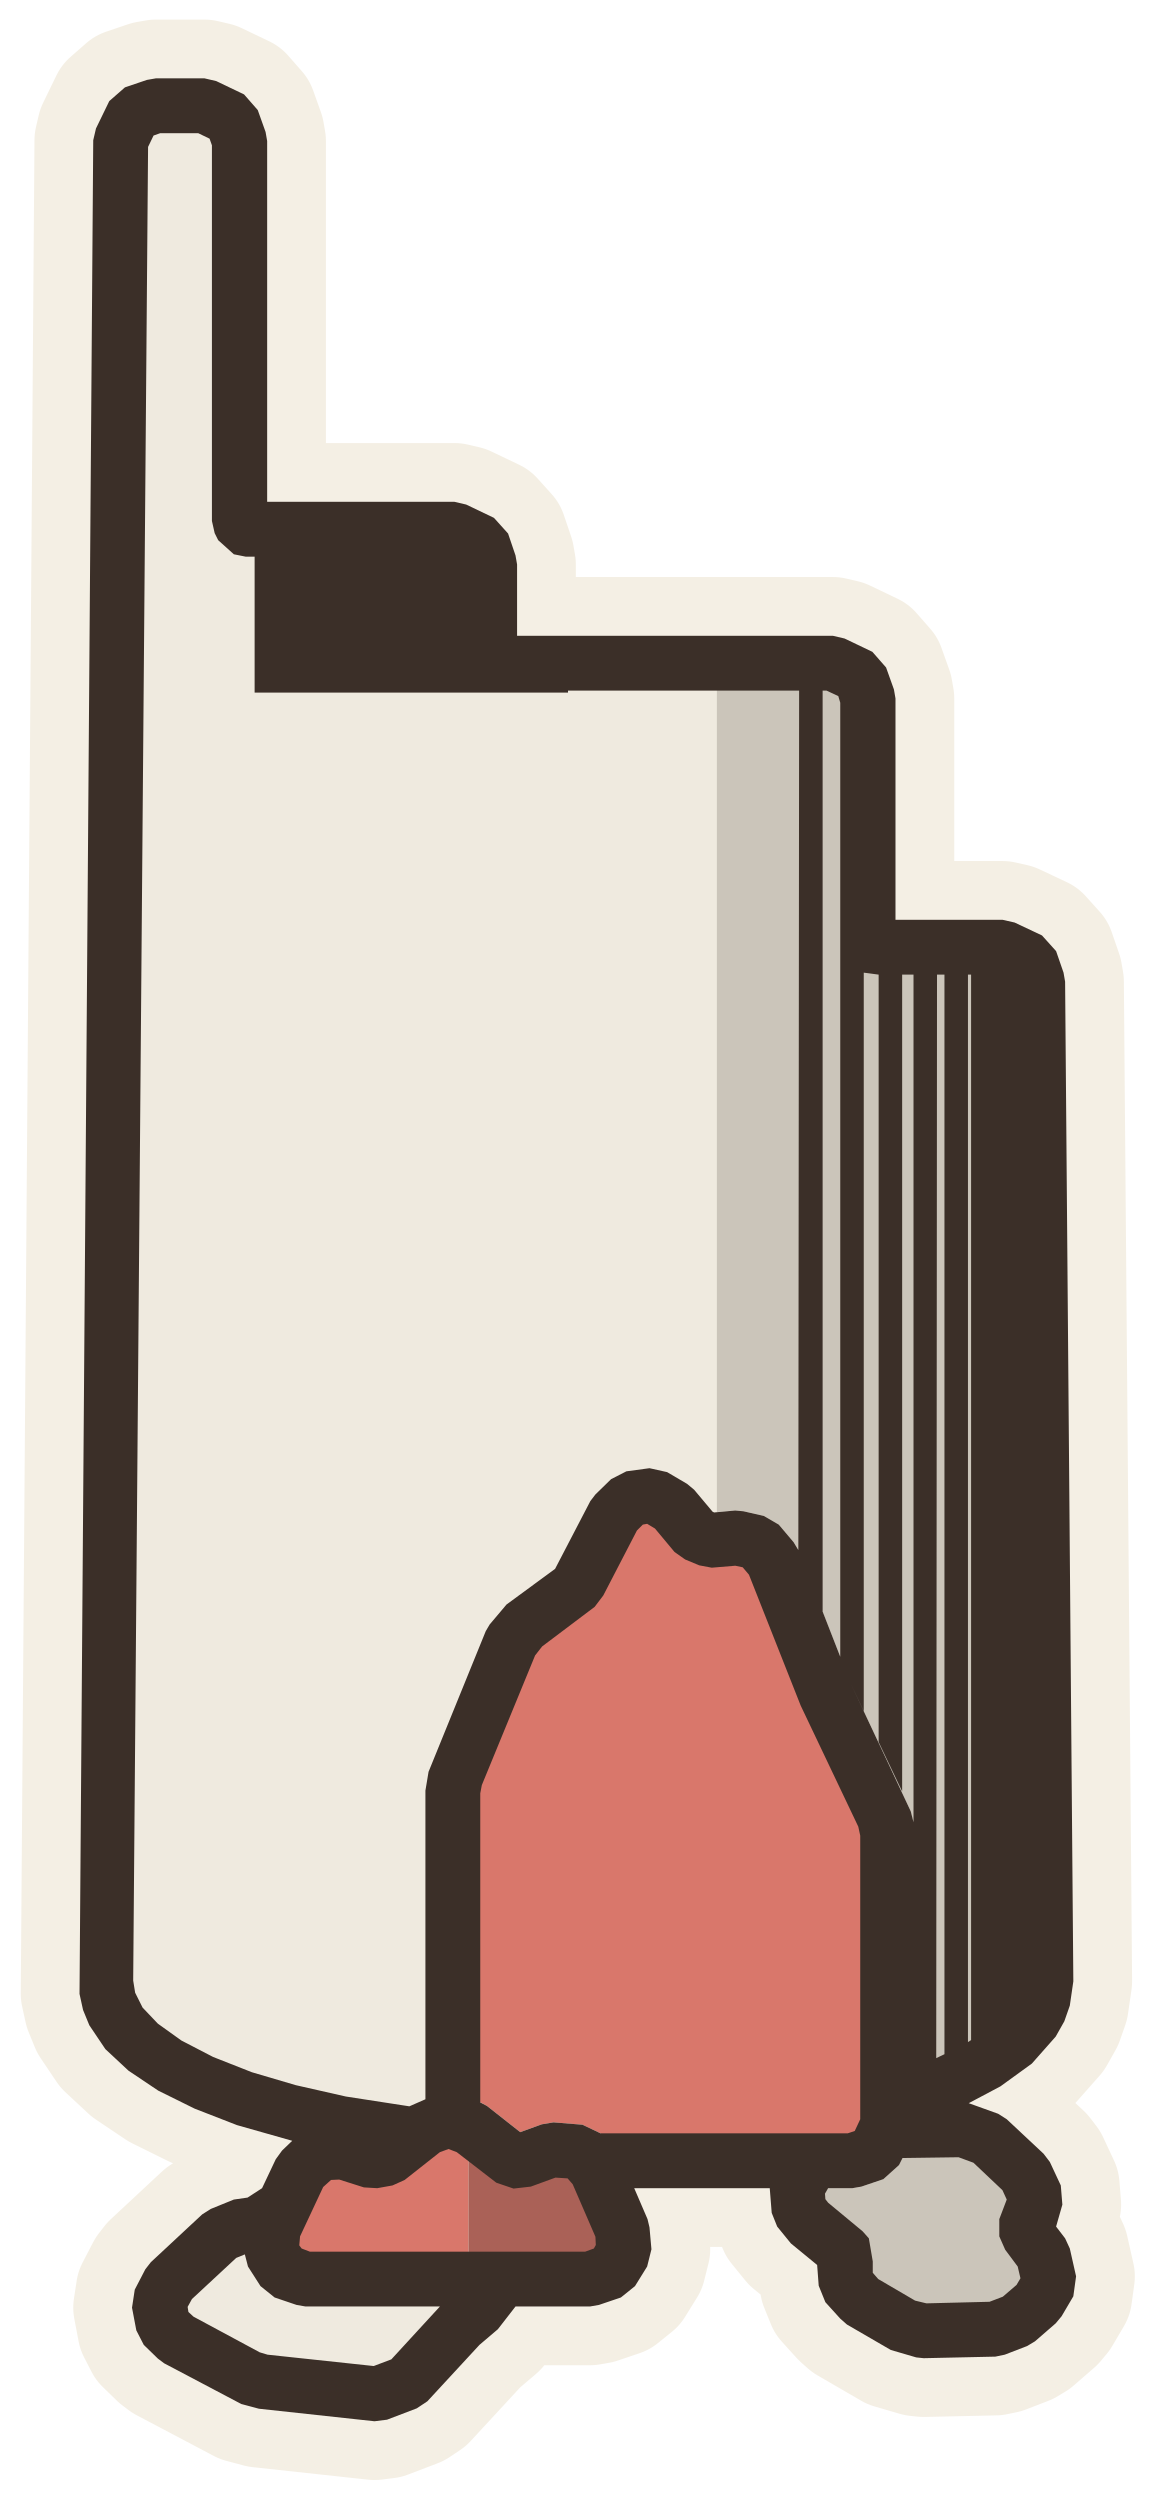
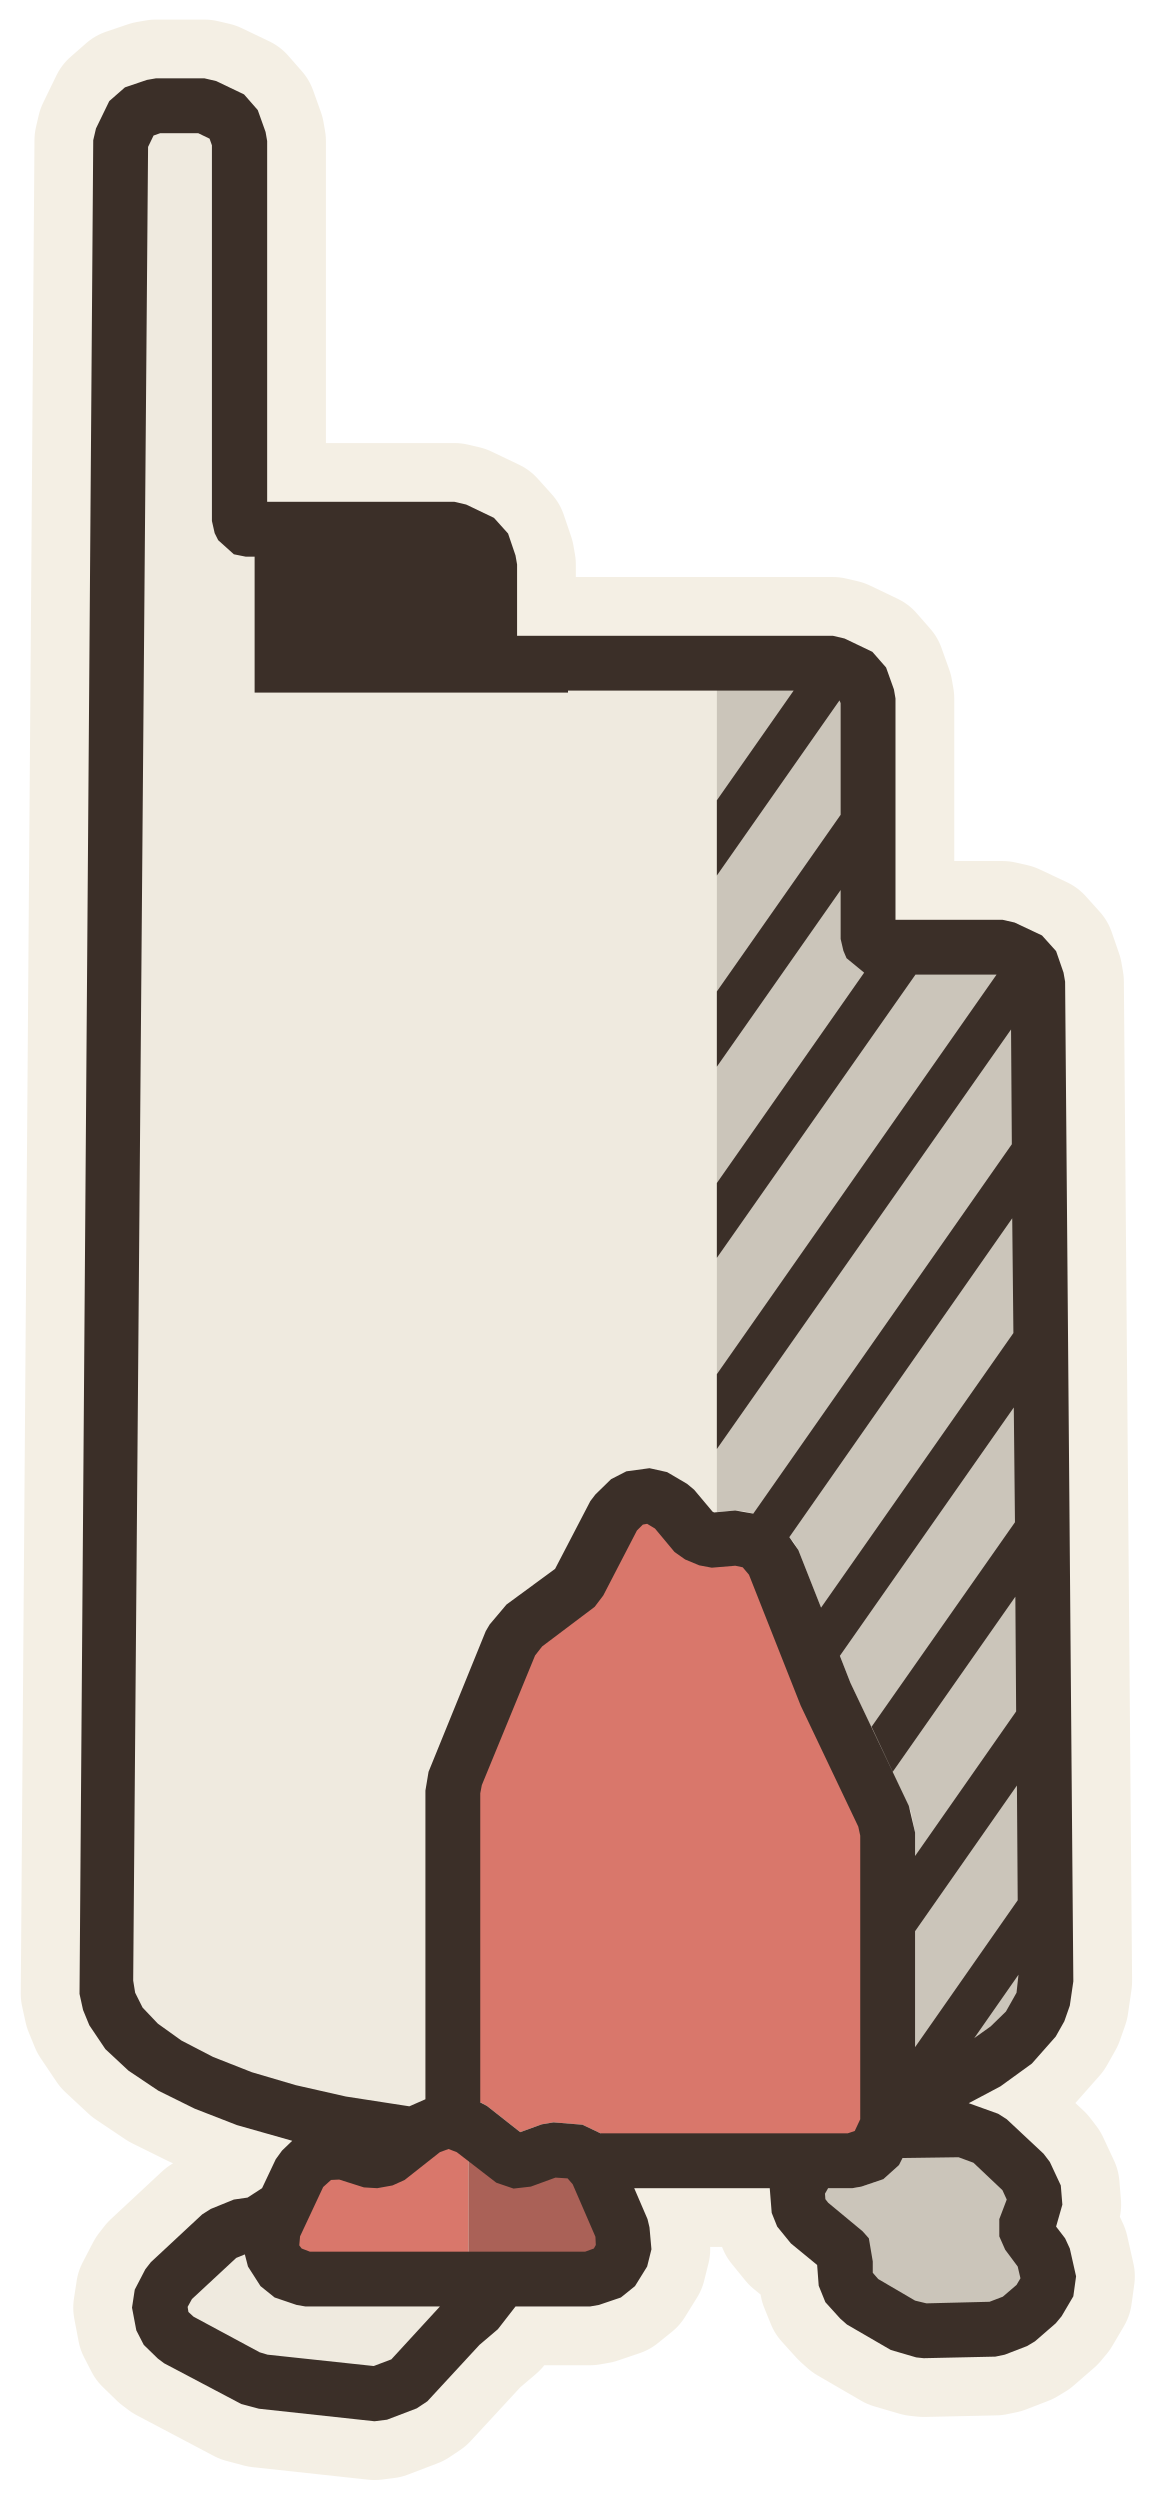
<svg xmlns="http://www.w3.org/2000/svg" viewBox="-14.7 -50.68 29.47 63.82" data-palette="wall:#EFEADF;roof:#D9776B;wood:#C9A97C;earth:#94744F;water:#8FB0B8;flag:#4A3B32;ink:#3B2F28;halo:#F4EFE4">
  <path data-role="sil" fill="#F4EFE4" stroke="#F4EFE4" stroke-width="3" stroke-linejoin="round" d="M-4.82 11.09L-4.06 10.8L-3.79 10.62L-2.46 9.18L-1.99 8.78L-1.54 8.2L0.36 8.2L0.59 8.16L1.15 7.97L1.51 7.68L1.82 7.18L1.93 6.74L1.88 6.18L1.83 5.97L1.49 5.18L4.95 5.18L5 5.81L5.14 6.16L5.49 6.59L6.16 7.14L6.2 7.67L6.37 8.09L6.75 8.51L6.92 8.66L8.04 9.31L8.69 9.5L8.88 9.52L10.71 9.48L10.95 9.43L11.52 9.21L11.72 9.09L12.25 8.63L12.4 8.45L12.7 7.94L12.77 7.43L12.61 6.72L12.49 6.46L12.26 6.16L12.42 5.6L12.38 5.11L12.1 4.51L11.94 4.3L11 3.42L10.78 3.28L10.03 3.01L10.84 2.58L11.64 2L12.25 1.31L12.47 0.92L12.61 0.52L12.7 -0.1L12.49 -25.62L12.45 -25.85L12.26 -26.4L11.9 -26.8L11.2 -27.13L10.89 -27.2L8.16 -27.2L8.16 -32.85L8.12 -33.08L7.92 -33.64L7.57 -34.04L6.86 -34.38L6.56 -34.45L-1.5 -34.45L-1.5 -36.27L-1.54 -36.5L-1.73 -37.06L-2.09 -37.46L-2.8 -37.8L-3.1 -37.87L-7.88 -37.87L-7.88 -47.08L-7.92 -47.31L-8.12 -47.87L-8.47 -48.27L-9.18 -48.61L-9.48 -48.68L-10.72 -48.68L-10.95 -48.64L-11.51 -48.45L-11.91 -48.1L-12.25 -47.4L-12.32 -47.1L-12.67 0.22L-12.58 0.63L-12.42 1.02L-12.01 1.63L-11.42 2.18L-10.66 2.69L-9.73 3.15L-8.65 3.57L-7.24 3.97L-7.5 4.22L-7.66 4.44L-8.01 5.18L-8.38 5.42L-8.73 5.47L-9.32 5.71L-9.54 5.85L-10.85 7.07L-10.99 7.25L-11.26 7.77L-11.33 8.23L-11.22 8.81L-11.03 9.18L-10.67 9.53L-10.51 9.65L-8.54 10.69L-8.09 10.81L-5.14 11.13Z" />
  <path data-role="wall" fill="#EFEADF" d="M-4.25 3.09L-3.84 2.91L-3.83 -5.11L-3.72 -5.58L-2.3 -9.04L-1.91 -9.59L-1.77 -9.72L-0.51 -10.66L0.37 -12.36L0.5 -12.53L0.9 -12.92L1.29 -13.12L1.88 -13.2L2.33 -13.1L2.84 -12.8L3.02 -12.65L3.49 -12.09L3.6 -12.08L3.6 -33.75L-2.05 -33.75L-2.11 -33.77L-2.2 -33.96L-2.2 -36.27L-2.39 -36.83L-3.1 -37.17L-8.43 -37.17L-8.5 -37.19L-8.59 -37.38L-8.59 -47.08L-8.78 -47.64L-9.48 -47.98L-10.72 -47.98L-11.28 -47.79L-11.62 -47.09L-11.98 0.09L-11.93 0.38L-11.82 0.67L-11.51 1.14L-11.02 1.61L-10.34 2.07L-9.48 2.5L-8.45 2.9L-7.29 3.24L-5.98 3.54L-5.01 3.7ZM-4.3 10.15L-2.89 8.62L-2.54 8.35L-2.42 8.2L-6.9 8.2L-7.13 8.16L-7.69 7.97L-8.05 7.68L-8.37 7.18L-8.48 6.74L-8.41 6.12L-9.06 6.36L-10.37 7.58L-10.64 8.1L-10.54 8.68L-10.18 9.03L-8.34 10.02L-8.01 10.12L-5.07 10.44Z" />
  <path data-role="wall-shade" fill="#cbc5ba" d="M8.66 2.82L9.56 2.46L10.44 2.01L11.14 1.5L11.51 1.14L11.82 0.67L11.93 0.38L12 -0.09L11.79 -25.61L11.6 -26.17L10.89 -26.5L7.61 -26.5L7.54 -26.52L7.46 -26.71L7.46 -32.85L7.26 -33.41L6.56 -33.75L3.6 -33.75L3.6 -12.08L4.07 -12.12L4.28 -12.1L4.8 -11.98L5.18 -11.76L5.56 -11.31L5.68 -11.11L7.01 -7.72L8.55 -4.44L8.66 -3.9ZM10.7 8.78L11.26 8.56L11.8 8.1L12.09 7.59L11.93 6.88L11.52 6.33L11.47 6.19L11.59 5.98L11.75 5.41L11.46 4.81L10.53 3.93L9.9 3.69L8.63 3.71L8.59 3.88L8.25 4.59L7.85 4.95L7.29 5.14L7.06 5.18L5.64 5.18L5.7 5.74L5.94 6.05L6.9 6.87L6.86 7.03L6.89 7.62L7.27 8.05L8.39 8.7L8.87 8.82Z" />
  <path data-role="roof" fill="#D9776B" d="M7.62 4.29L7.96 3.58L7.96 -3.9L7.87 -4.28L6.37 -7.44L5.03 -10.85L4.64 -11.3L4.12 -11.42L3.42 -11.36L3.06 -11.51L2.48 -12.2L1.97 -12.5L1.39 -12.42L0.99 -12.04L0.08 -10.27L-0.05 -10.12L-1.35 -9.16L-1.65 -8.78L-3.08 -5.31L-3.14 -4.97L-3.14 2.78L-3.03 2.78L-2.47 2.97L-2.27 3.08L-1.42 3.75L-0.87 3.55L-0.57 3.5L0.17 3.56L0.63 3.78L1.03 4.22L1.19 4.48L7.06 4.48ZM-2.74 3.62L-3.26 3.44L-3.81 3.64L-4.8 4.42L-5.19 4.5L-5.94 4.26L-6.53 4.27L-7.03 4.74L-7.72 6.22L-7.78 6.81L-7.46 7.31L-6.9 7.5L-2.74 7.5Z" />
  <path data-role="roof-shade" fill="#aa6157" d="M0.92 7.3L1.23 6.8L1.18 6.24L0.52 4.69L0.12 4.25L-0.62 4.2L-1.4 4.49L-1.6 4.49L-2.74 3.62L-2.74 7.5L0.36 7.5Z" />
-   <path data-role="ink" fill="#3B2F28" d="M-5.87 2.84L-7.15 2.55L-8.27 2.22L-9.26 1.83L-10.07 1.41L-10.67 0.98L-11.06 0.57L-11.25 0.19L-11.3 -0.12L-10.92 -46.93L-10.78 -47.22L-10.61 -47.28L-9.64 -47.28L-9.35 -47.14L-9.29 -46.97L-9.29 -37.38L-9.22 -37.07L-9.13 -36.89L-8.73 -36.53L-8.43 -36.47L-8.2 -36.47L-8.2 -33L-0.2 -33L-0.2 -33.05L5.7 -33.05L5.68 -11.11L5.56 -11.31L5.18 -11.76L4.8 -11.98L4.28 -12.1L4.07 -12.12L3.53 -12.07L3.49 -12.09L3.02 -12.65L2.84 -12.8L2.33 -13.1L1.88 -13.2L1.29 -13.12L0.9 -12.92L0.5 -12.53L0.37 -12.36L-0.53 -10.63L-1.77 -9.72L-2.2 -9.21L-2.3 -9.04L-3.76 -5.45L-3.84 -4.97L-3.84 2.91L-4.25 3.09ZM8.55 -4.44L7.01 -7.72L6.3 -9.54L6.3 -33.05L6.4 -33.05L6.7 -32.91L6.75 -32.74L6.75 -8.38L7.01 -7.72L7.35 -7L7.35 -25.85L7.73 -25.8L7.73 -6.21L8.33 -4.95L8.33 -25.8L8.62 -25.8L8.62 -4.16ZM10.01 -25.8L10.09 -25.8L10.09 1.4L10.01 1.45ZM9.2 1.86L9.22 -25.8L9.41 -25.8L9.41 1.76ZM0.17 3.56L-0.57 3.5L-0.87 3.55L-1.42 3.75L-2.27 3.08L-2.44 2.99L-2.44 -4.9L-2.4 -5.11L-1.04 -8.42L-0.86 -8.65L0.48 -9.66L0.7 -9.95L1.56 -11.61L1.71 -11.76L1.82 -11.78L2.02 -11.66L2.52 -11.06L2.79 -10.87L3.15 -10.72L3.47 -10.66L4.07 -10.71L4.26 -10.67L4.42 -10.48L5.74 -7.14L7.21 -4.05L7.26 -3.82L7.26 3.42L7.12 3.72L6.94 3.78L0.63 3.78ZM-6.79 6.8L-7 6.72L-7.06 6.64L-7.04 6.41L-6.45 5.15L-6.25 4.97L-6.04 4.96L-5.41 5.16L-5.07 5.18L-4.68 5.11L-4.37 4.97L-3.47 4.26L-3.25 4.18L-3.04 4.26L-2.03 5.04L-1.59 5.19L-1.15 5.14L-0.52 4.91L-0.21 4.93L-0.08 5.08L0.5 6.42L0.51 6.63L0.46 6.72L0.24 6.8ZM8.66 8.05L7.72 7.5L7.58 7.34L7.58 7.05L7.48 6.46L7.32 6.28L6.44 5.55L6.37 5.46L6.36 5.32L6.44 5.18L7.06 5.18L7.29 5.14L7.85 4.95L8.25 4.59L8.34 4.41L9.77 4.39L10.15 4.53L10.89 5.23L11 5.47L10.81 5.97L10.81 6.41L10.96 6.75L11.28 7.18L11.35 7.48L11.25 7.65L10.9 7.95L10.56 8.08L8.95 8.12ZM-7.87 9.43L-8.07 9.37L-9.76 8.46L-9.89 8.34L-9.91 8.21L-9.8 8.01L-8.67 6.96L-8.45 6.87L-8.37 7.18L-8.05 7.68L-7.69 7.97L-7.13 8.16L-6.9 8.2L-3.47 8.2L-4.71 9.55L-5.16 9.72ZM10.03 3.01L10.84 2.58L11.64 2L12.25 1.31L12.47 0.92L12.61 0.52L12.7 -0.1L12.49 -25.62L12.45 -25.85L12.26 -26.4L11.9 -26.8L11.2 -27.13L10.89 -27.2L8.16 -27.2L8.16 -32.85L8.12 -33.08L7.92 -33.64L7.57 -34.04L6.86 -34.38L6.56 -34.45L-1.5 -34.45L-1.5 -36.27L-1.54 -36.5L-1.73 -37.06L-2.09 -37.46L-2.8 -37.8L-3.1 -37.87L-7.88 -37.87L-7.88 -47.08L-7.92 -47.31L-8.12 -47.87L-8.47 -48.27L-9.18 -48.61L-9.48 -48.68L-10.72 -48.68L-10.95 -48.64L-11.51 -48.45L-11.91 -48.1L-12.25 -47.4L-12.32 -47.1L-12.67 0.22L-12.58 0.63L-12.42 1.02L-12.01 1.63L-11.42 2.18L-10.66 2.69L-9.73 3.15L-8.65 3.57L-7.24 3.97L-7.5 4.22L-7.66 4.44L-8.01 5.18L-8.38 5.42L-8.73 5.47L-9.32 5.71L-9.54 5.85L-10.85 7.07L-10.99 7.25L-11.26 7.77L-11.33 8.23L-11.22 8.81L-11.03 9.18L-10.67 9.53L-10.51 9.65L-8.54 10.69L-8.09 10.81L-5.14 11.13L-4.82 11.09L-4.06 10.8L-3.79 10.62L-2.46 9.18L-1.99 8.78L-1.54 8.2L0.36 8.2L0.59 8.16L1.15 7.97L1.51 7.68L1.82 7.18L1.93 6.74L1.88 6.18L1.83 5.97L1.49 5.18L4.95 5.18L5 5.81L5.14 6.16L5.49 6.59L6.16 7.14L6.2 7.67L6.37 8.09L6.75 8.51L6.92 8.66L8.04 9.31L8.69 9.5L8.88 9.52L10.71 9.48L10.95 9.43L11.52 9.21L11.72 9.09L12.25 8.63L12.4 8.45L12.7 7.94L12.77 7.43L12.61 6.72L12.49 6.46L12.26 6.16L12.42 5.6L12.38 5.11L12.1 4.51L11.94 4.3L11 3.42L10.78 3.28Z" />
+   <path data-role="ink" fill="#3B2F28" d="M-5.87 2.84L-7.15 2.55L-8.27 2.22L-9.26 1.83L-10.07 1.41L-10.67 0.98L-11.06 0.57L-11.25 0.19L-11.3 -0.12L-10.92 -46.93L-10.78 -47.22L-10.61 -47.28L-9.64 -47.28L-9.35 -47.14L-9.29 -46.97L-9.29 -37.38L-9.22 -37.07L-9.13 -36.89L-8.73 -36.53L-8.43 -36.47L-8.2 -36.47L-8.2 -33L-0.2 -33L-0.2 -33.05L5.56 -33.05L3.6 -30.25L3.6 -28.33L6.73 -32.8L6.76 -32.73L6.76 -29.88L3.6 -25.37L3.6 -23.45L6.76 -27.96L6.76 -26.71L6.83 -26.41L6.91 -26.22L7.36 -25.85L3.6 -20.48L3.6 -18.57L8.67 -25.8L10.74 -25.8L3.6 -15.6L3.6 -13.69L11.11 -24.4L11.13 -21.47L4.53 -12.04L4.07 -12.12L3.53 -12.07L3.49 -12.09L3.02 -12.65L2.84 -12.8L2.33 -13.1L1.88 -13.2L1.29 -13.12L0.9 -12.92L0.5 -12.53L0.37 -12.36L-0.53 -10.63L-1.77 -9.72L-2.2 -9.21L-2.3 -9.04L-3.76 -5.45L-3.84 -4.97L-3.84 2.91L-4.25 3.09ZM5.68 -11.11L5.45 -11.44L11.14 -19.58L11.17 -16.65L6.26 -9.64ZM8.66 -3.9L8.5 -4.58L7.01 -7.72L6.74 -8.41L11.18 -14.75L11.21 -11.82L7.55 -6.6L8.09 -5.45L11.22 -9.92L11.24 -6.99L8.66 -3.3L8.66 -1.38L11.26 -5.1L11.28 -2.17L8.66 1.58ZM0.17 3.56L-0.57 3.5L-0.87 3.55L-1.42 3.75L-2.27 3.08L-2.44 2.99L-2.44 -4.9L-2.4 -5.11L-1.04 -8.42L-0.86 -8.65L0.48 -9.66L0.7 -9.95L1.56 -11.61L1.71 -11.76L1.82 -11.78L2.02 -11.66L2.52 -11.06L2.79 -10.87L3.15 -10.72L3.47 -10.66L4.07 -10.71L4.26 -10.67L4.42 -10.48L5.74 -7.14L7.21 -4.05L7.26 -3.82L7.26 3.42L7.12 3.72L6.94 3.78L0.63 3.78ZM10.17 1.35L11.3 -0.27L11.25 0.19L10.98 0.67L10.59 1.05ZM-6.79 6.8L-7 6.72L-7.06 6.64L-7.04 6.41L-6.45 5.15L-6.25 4.97L-6.04 4.96L-5.41 5.16L-5.07 5.18L-4.68 5.11L-4.37 4.97L-3.47 4.26L-3.25 4.18L-3.04 4.26L-2.03 5.04L-1.59 5.19L-1.15 5.14L-0.52 4.91L-0.21 4.93L-0.08 5.08L0.5 6.42L0.51 6.63L0.46 6.72L0.24 6.8ZM8.66 8.05L7.72 7.5L7.58 7.34L7.58 7.05L7.48 6.46L7.32 6.28L6.44 5.55L6.37 5.46L6.36 5.32L6.44 5.18L7.06 5.18L7.29 5.14L7.85 4.95L8.25 4.59L8.34 4.41L9.77 4.39L10.15 4.53L10.89 5.23L11 5.47L10.81 5.97L10.81 6.41L10.96 6.75L11.28 7.18L11.35 7.48L11.25 7.65L10.9 7.95L10.56 8.08L8.95 8.12ZM-7.87 9.43L-8.07 9.37L-9.76 8.46L-9.89 8.34L-9.91 8.21L-9.8 8.01L-8.67 6.96L-8.45 6.87L-8.37 7.18L-8.05 7.68L-7.69 7.97L-7.13 8.16L-6.9 8.2L-3.47 8.2L-4.71 9.55L-5.16 9.72ZM10.03 3.01L10.84 2.58L11.64 2L12.25 1.31L12.47 0.92L12.61 0.52L12.7 -0.1L12.49 -25.62L12.45 -25.85L12.26 -26.4L11.9 -26.8L11.2 -27.13L10.89 -27.2L8.16 -27.2L8.16 -32.85L8.12 -33.08L7.92 -33.64L7.57 -34.04L6.86 -34.38L6.56 -34.45L-1.5 -34.45L-1.5 -36.27L-1.54 -36.5L-1.73 -37.06L-2.09 -37.46L-2.8 -37.8L-3.1 -37.87L-7.88 -37.87L-7.88 -47.08L-7.92 -47.31L-8.12 -47.87L-8.47 -48.27L-9.18 -48.61L-9.48 -48.68L-10.72 -48.68L-10.95 -48.64L-11.51 -48.45L-11.91 -48.1L-12.25 -47.4L-12.32 -47.1L-12.67 0.22L-12.58 0.63L-12.42 1.02L-12.01 1.63L-11.42 2.18L-10.66 2.69L-9.73 3.15L-8.65 3.57L-7.24 3.97L-7.5 4.22L-7.66 4.44L-8.01 5.18L-8.38 5.42L-8.73 5.47L-9.32 5.71L-9.54 5.85L-10.85 7.07L-10.99 7.25L-11.26 7.77L-11.33 8.23L-11.22 8.81L-11.03 9.18L-10.67 9.53L-10.51 9.65L-8.54 10.69L-8.09 10.81L-5.14 11.13L-4.82 11.09L-4.06 10.8L-3.79 10.62L-2.46 9.18L-1.99 8.78L-1.54 8.2L0.36 8.2L0.59 8.16L1.15 7.97L1.51 7.68L1.82 7.18L1.93 6.74L1.88 6.18L1.83 5.97L1.49 5.18L4.95 5.18L5 5.81L5.14 6.16L5.49 6.59L6.16 7.14L6.2 7.67L6.37 8.09L6.75 8.51L6.92 8.66L8.04 9.31L8.69 9.5L8.88 9.52L10.71 9.48L10.95 9.43L11.52 9.21L11.72 9.09L12.25 8.63L12.4 8.45L12.7 7.94L12.77 7.43L12.61 6.72L12.49 6.46L12.26 6.16L12.42 5.6L12.38 5.11L12.1 4.51L11.94 4.3L11 3.42L10.78 3.28Z" />
</svg>
